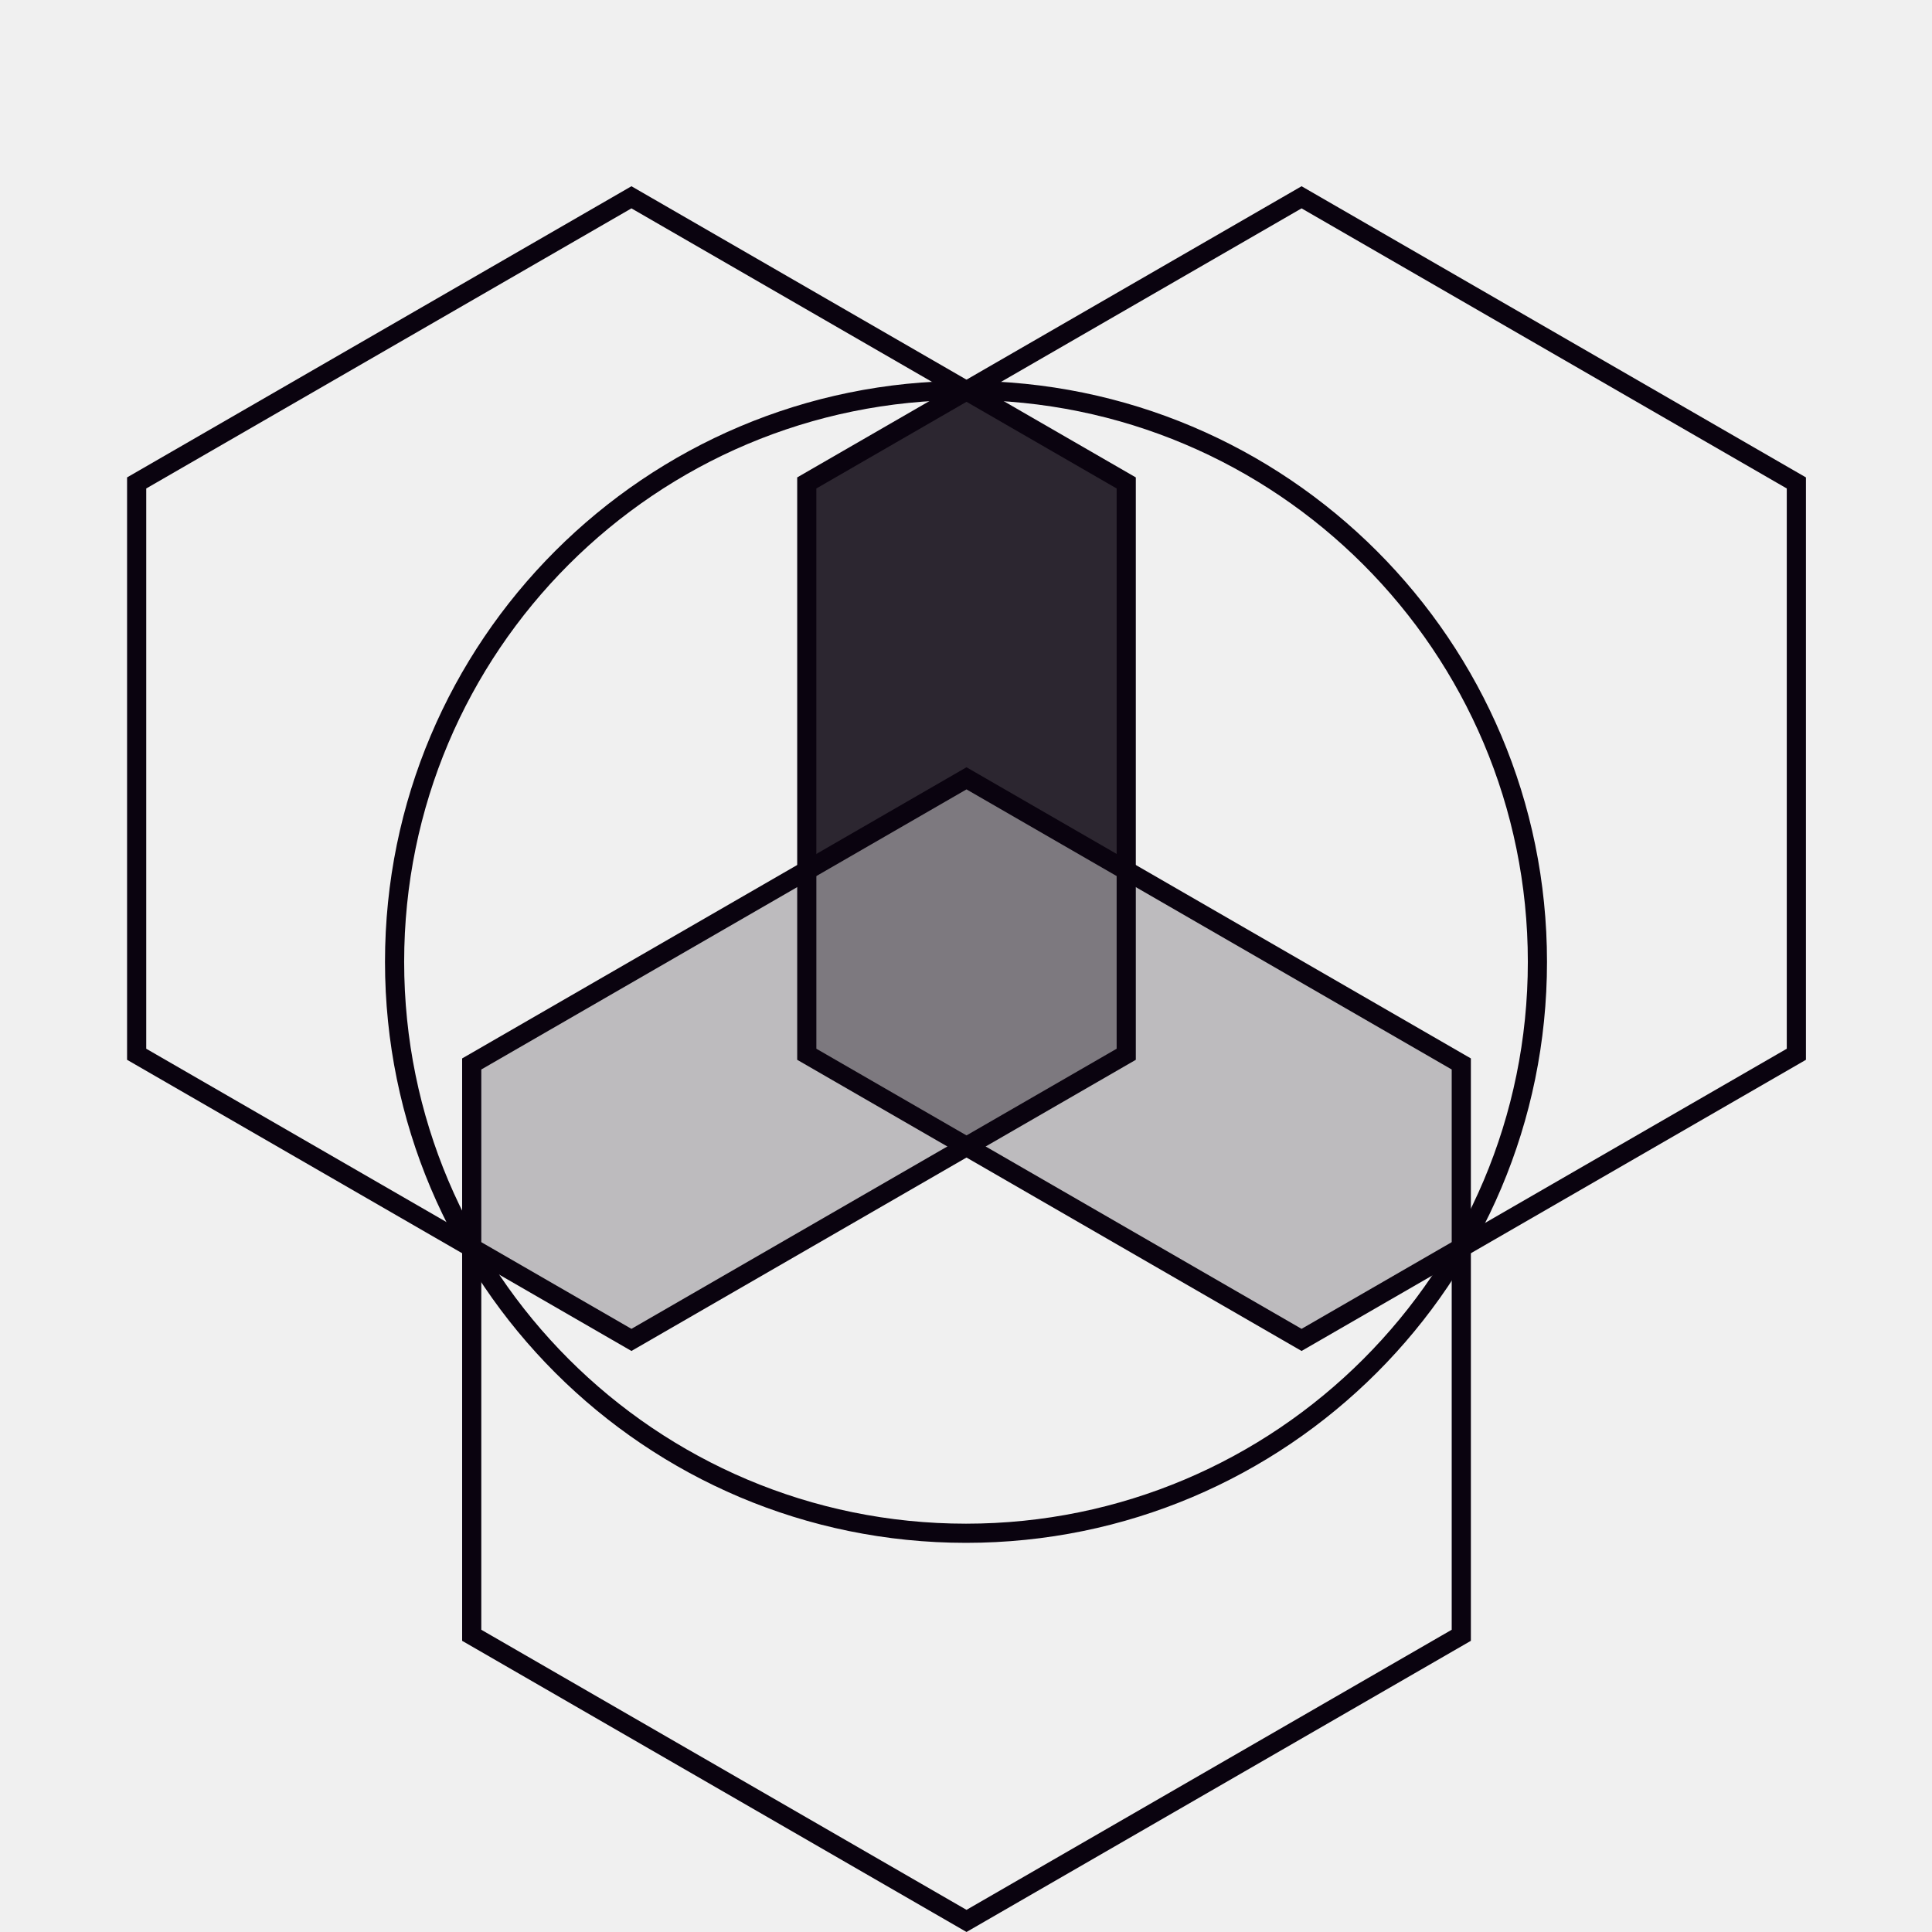
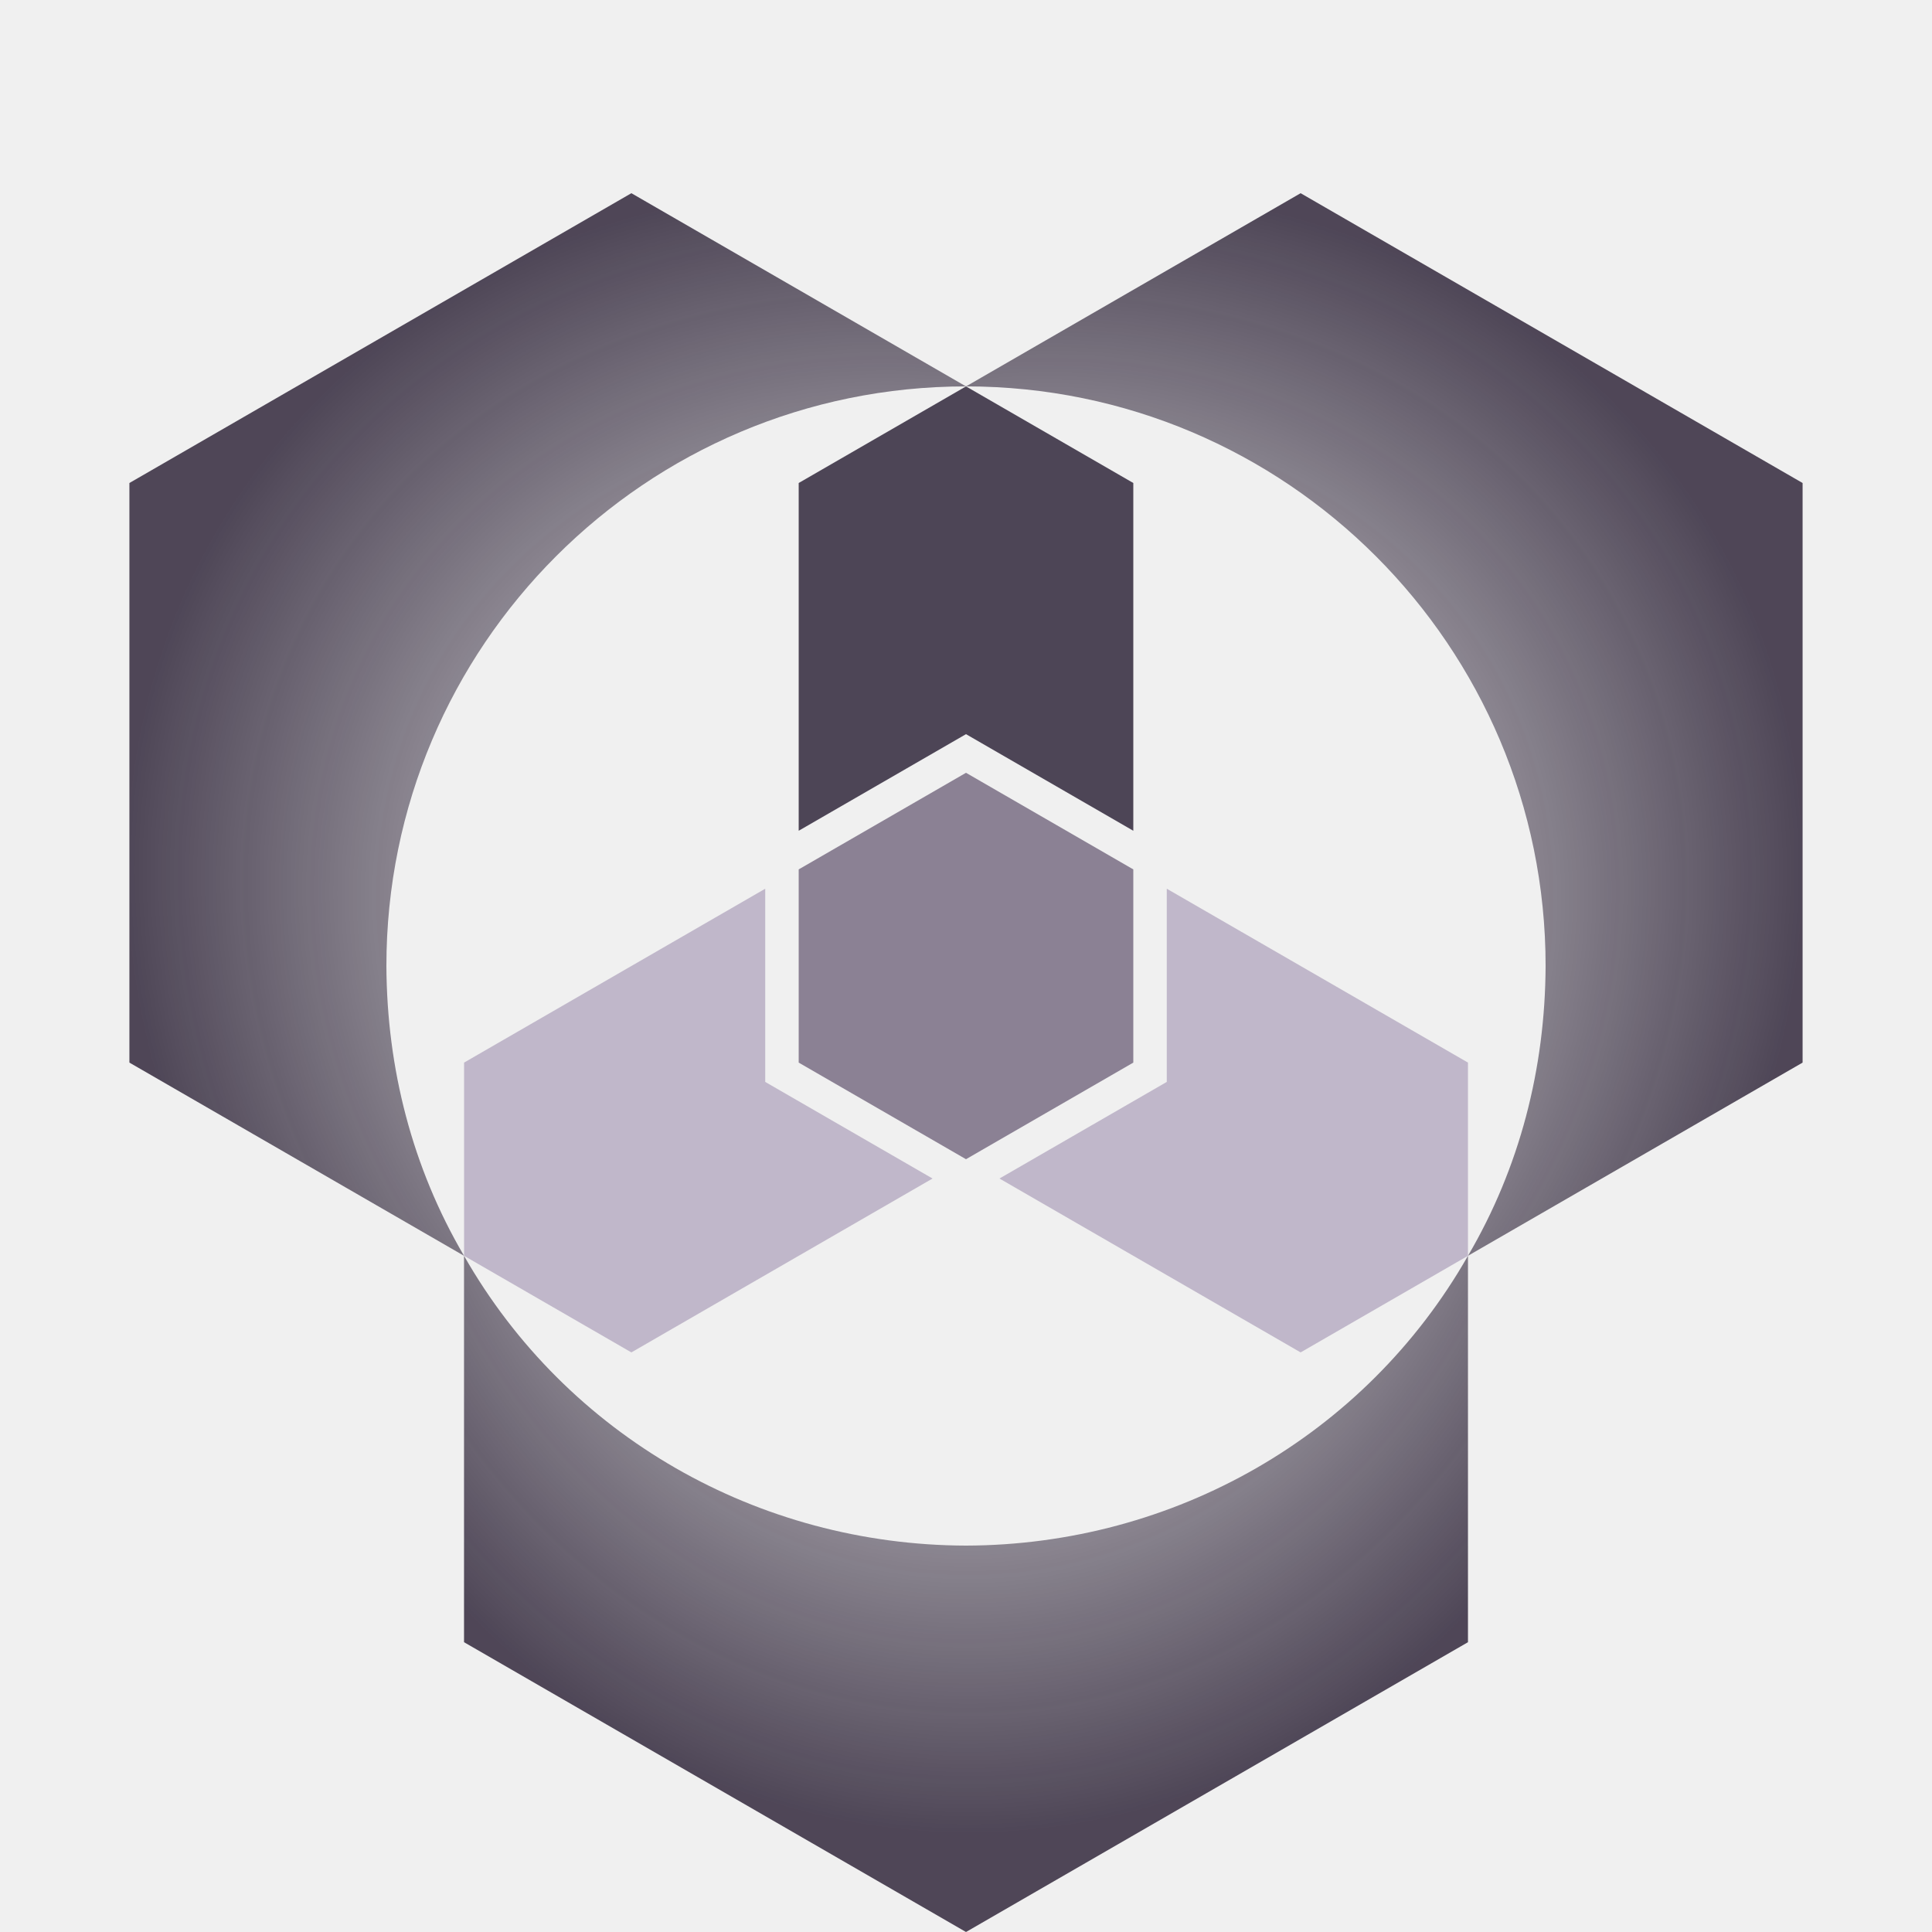
- <svg xmlns="http://www.w3.org/2000/svg" xmlns:xlink="http://www.w3.org/1999/xlink" width="6in" height="6in" viewBox="0 0 60 60" version="1.1" id="svg5">
-   <defs id="defs2">
-     <color-profile name="sRGB" xlink:href="file:///usr/share/color/icc/colord/sRGB.icc" id="color-profile1012" />
+ <svg xmlns="http://www.w3.org/2000/svg" xmlns:xlink="http://www.w3.org/1999/xlink" width="5in" height="5in" viewBox="0 0 50 50" version="1.1" id="svg1">
+   <defs id="defs1">
+     <linearGradient id="linearGradient12">
+       <stop style="stop-color:#1a0f25;stop-opacity:0;" offset="0.1" id="stop14" />
+       <stop style="stop-color:#1a0f25;stop-opacity:0.754;" offset="0.9" id="stop13" />
+     </linearGradient>
+     <linearGradient id="linearGradient11">
+       <stop style="stop-color:#1a0f25;stop-opacity:0;" offset="0.098" id="stop12" />
+       <stop style="stop-color:#1a0f25;stop-opacity:0.753;" offset="0.896" id="stop11" />
+     </linearGradient>
+     <linearGradient id="linearGradient9">
+       <stop style="stop-color:#1a0f25;stop-opacity:0;" offset="0.1" id="stop10" />
+       <stop style="stop-color:#1a0f25;stop-opacity:0.754;" offset="0.9" id="stop9" />
+     </linearGradient>
+     <radialGradient xlink:href="#linearGradient9" id="radialGradient11" cx="30" cy="28.671" fx="30" fy="28.671" r="10.825" gradientTransform="matrix(1.0002,-1.731959,1.999858,1.154911,-57.34324,48.84674)" gradientUnits="userSpaceOnUse" />
+     <radialGradient xlink:href="#linearGradient11" id="radialGradient12" cx="30" cy="28.671" fx="30" fy="28.671" r="10.825" gradientTransform="matrix(1.000272,1.732084,-1.999859,1.15491,57.3291,-55.07456)" gradientUnits="userSpaceOnUse" />
+     <radialGradient xlink:href="#linearGradient12" id="radialGradient14" cx="30" cy="22.125" fx="30" fy="22.125" r="12.991" gradientTransform="matrix(0.02505864,1.924318,-1.666661,0.02170345,66.12325,-28.20973)" gradientUnits="userSpaceOnUse" />
  </defs>
-   <g id="layer2" style="display:none">
-     <circle style="fill:none;stroke:#0000bc;stroke-width:0.139;stroke-opacity:0.587" id="path114" cx="30" cy="40" r="14.931" />
-     <circle style="display:inline;fill:none;stroke:#0000bc;stroke-width:0.139;stroke-opacity:0.587" id="circle224" cx="40" cy="25" r="14.931" />
-     <circle style="fill:none;stroke:#0000bc;stroke-width:0.139;stroke-opacity:0.587" id="circle226" cx="20" cy="25" r="14.931" />
+   <g id="layer1" style="display:none" transform="translate(-5.000004,-5)">
+     <g id="g8">
+       <circle style="fill:#000000;fill-opacity:0.499;stroke:none;stroke-width:0.1;stroke-dasharray:none" id="path7" cx="30" cy="30" r="15" />
+       <path style="fill:#000000;fill-opacity:0.499;stroke:none;stroke-width:0.1;stroke-linecap:butt;stroke-linejoin:miter;stroke-dasharray:none;stroke-opacity:1" d="m 30,25 -12.991,7.5 v 14.999 l 12.991,7.5 12.991,-7.5 v -14.999 z" id="path3" />
+       <path style="fill:#000000;fill-opacity:0.499;stroke:none;stroke-width:0.1;stroke-linecap:butt;stroke-linejoin:miter;stroke-dasharray:none;stroke-opacity:1" d="M 21.34,10 8.349,17.5 v 14.999 L 21.34,40 34.33,32.5 v -14.999 z" id="path4" />
+       <path style="fill:#000000;fill-opacity:0.499;stroke:none;stroke-width:0.1;stroke-linecap:butt;stroke-linejoin:miter;stroke-dasharray:none;stroke-opacity:1" d="M 38.66,10 25.67,17.5 v 14.999 L 38.66,40 51.651,32.5 v -14.999 z" id="path5" />
+       <path style="fill:#000000;fill-opacity:0.499;stroke:none;stroke-width:0.1;stroke-linecap:butt;stroke-linejoin:miter;stroke-dasharray:none;stroke-opacity:1" d="m 30,25 -4.33,2.5 v 5 L 30,35 34.33,32.5 v -5 z" id="path8" />
+     </g>
  </g>
-   <g id="layer4" style="display:inline" transform="translate(0.01394844,2.535865)">
-     <path style="display:inline;fill:#0a030f;fill-opacity:0.85;stroke:none;stroke-width:0.124px;stroke-linecap:butt;stroke-linejoin:miter;stroke-opacity:1" d="M 25.03,24.466 V 12.43 l 4.903,-2.831 5.043,2.84 v 12.107 l -5.043,-2.911 z" id="path391" />
-     <path style="display:inline;fill:#0a030f;fill-opacity:0.22;stroke:none;stroke-width:0.124px;stroke-linecap:butt;stroke-linejoin:miter;stroke-opacity:1" d="m 34.989,24.463 10.424,6.018 v 5.662 l -4.981,2.947 -10.485,-6.054 5.043,-2.911 z" id="path393" />
-     <path style="display:inline;fill:#0a030f;fill-opacity:0.22;stroke:none;stroke-width:0.124px;stroke-linecap:butt;stroke-linejoin:miter;stroke-opacity:1" d="m 29.986,33.082 -10.424,6.018 -4.903,-2.831 -0.061,-5.787 10.485,-6.054 -2e-6,5.823 z" id="path395" />
-     <path style="display:inline;fill:#0a030f;fill-opacity:0.5;stroke:none;stroke-width:0.121;stroke-opacity:0.587" id="path449" d="m 29.848,31.401 -3.632,-2.097 0,-4.194 3.632,-2.097 3.632,2.097 0,4.194 z" transform="matrix(1.370128,0,0,1.370079,-10.90967,-9.939568)" />
-   </g>
-   <g id="layer3" style="display:inline" transform="translate(0.01394844,2.535865)">
-     <path style="display:inline;fill:none;stroke:#0a030f;stroke-width:0.367;stroke-dasharray:none;stroke-opacity:1" id="path364" d="m 23.686,18.842 -9.477,5.471 -9.477,-5.471 0,-10.943 9.477,-5.471 9.477,5.471 z" transform="matrix(1.621406,0,0,1.621406,6.963159,17.69883)" />
-     <path style="display:inline;fill:none;stroke:#0a030f;stroke-width:0.367;stroke-dasharray:none;stroke-opacity:1" id="path366" d="m 23.686,18.842 -9.477,5.471 -9.477,-5.471 0,-10.943 9.477,-5.471 9.477,5.471 z" transform="matrix(1.621406,0,0,1.621406,-3.442543,-0.3451288)" />
-     <path style="display:inline;fill:none;stroke:#0a030f;stroke-width:0.367;stroke-dasharray:none;stroke-opacity:1" id="path368" d="m 23.686,18.842 -9.477,5.471 -9.477,-5.471 0,-10.943 9.477,-5.471 9.477,5.471 z" transform="matrix(1.621406,0,0,1.621406,17.36886,-0.3451288)" />
-     <circle style="display:inline;fill:none;stroke:#0a030f;stroke-width:0.595;stroke-dasharray:none;stroke-opacity:1" id="path498" cx="29.986" cy="27.335" r="17.746" />
-   </g>
-   <g id="layer5" style="display:none" transform="translate(0.01394844,2.535865)">
-     <circle style="display:inline;fill:none;stroke:#000000;stroke-width:0.165;stroke-opacity:0.587" id="circle656" cx="29.986" cy="27.335" r="29.776" />
-     <path style="display:inline;fill:none;stroke:#000000;stroke-width:0.139;stroke-opacity:0.587" id="path735" d="M 51.67,39.979 29.986,52.498 8.302,39.979 8.302,14.941 29.986,2.422 51.67,14.941 Z" transform="matrix(1.189223,0,0,1.189223,-5.674051,-5.320815)" />
+   <g id="layer2" transform="translate(-5.000004,-5)">
+     <circle style="fill:#000000;fill-opacity:0;stroke:none;stroke-width:0.1;stroke-dasharray:none" id="circle9" cx="30" cy="30" r="25" />
+     <circle style="fill:#ffffff;fill-opacity:0;stroke:none;stroke-width:0.1;stroke-dasharray:none" id="circle15" cx="30" cy="30" r="15" />
+     <path id="path16" style="fill:url(#radialGradient11);fill-opacity:1;stroke:none;stroke-width:0.1;stroke-linecap:butt;stroke-linejoin:miter;stroke-dasharray:none;stroke-opacity:1" d="M 21.34,10 8.349,17.5 v 15 l 8.66,5 C 15.668,35.215 15.012,32.649 15,30 15,21.716 21.716,15 30,15 Z" />
+     <path id="path17" style="fill:url(#radialGradient12);fill-opacity:1;stroke:none;stroke-width:0.1;stroke-linecap:butt;stroke-linejoin:miter;stroke-dasharray:none;stroke-opacity:1" d="M 38.66,10 30,15 C 38.284,15 45,21.716 45,30 c -0.011,2.649 -0.667,5.215 -2.009,7.5 l 8.66,-5 V 17.5 Z" />
+     <path id="path15" style="fill:url(#radialGradient14);fill-opacity:1;stroke:none;stroke-width:0.1;stroke-linecap:butt;stroke-linejoin:miter;stroke-dasharray:none;stroke-opacity:1" d="m 17.009,37.5 v 10 L 30,55 42.991,47.5 v -10 c -2.661,4.669 -7.617,7.485 -12.991,7.5 -5.374,-0.015 -10.329,-2.831 -12.991,-7.5 z" />
+     <path id="path19" style="fill:#330d59;fill-opacity:0.251;stroke:none;stroke-width:0.1;stroke-linecap:butt;stroke-linejoin:miter;stroke-dasharray:none;stroke-opacity:1" d="m 35.196,28 v 5 l -4.33,2.5 L 38.66,40 42.991,37.5 v -5 z" />
+     <path id="path20" style="fill:#330d59;fill-opacity:0.25;stroke:none;stroke-width:0.1;stroke-linecap:butt;stroke-linejoin:miter;stroke-dasharray:none;stroke-opacity:1" d="m 24.804,28 -7.794,4.5 v 5 L 21.34,40 l 7.794,-4.5 -4.33,-2.5 z" />
+     <path id="path21" style="fill:#1a0f25;fill-opacity:0.754;stroke:none;stroke-width:0.1;stroke-linecap:butt;stroke-linejoin:miter;stroke-dasharray:none;stroke-opacity:1" d="m 30,15 -4.33,2.5 v 9 L 30,24 l 4.33,2.5 v -9 z" />
+     <path style="fill:#261339;fill-opacity:0.5;stroke:none;stroke-width:0.1;stroke-linecap:butt;stroke-linejoin:miter;stroke-dasharray:none;stroke-opacity:1" d="m 30,25 -4.33,2.5 v 5 L 30,35 34.33,32.5 v -5 z" id="path18" />
  </g>
</svg>
